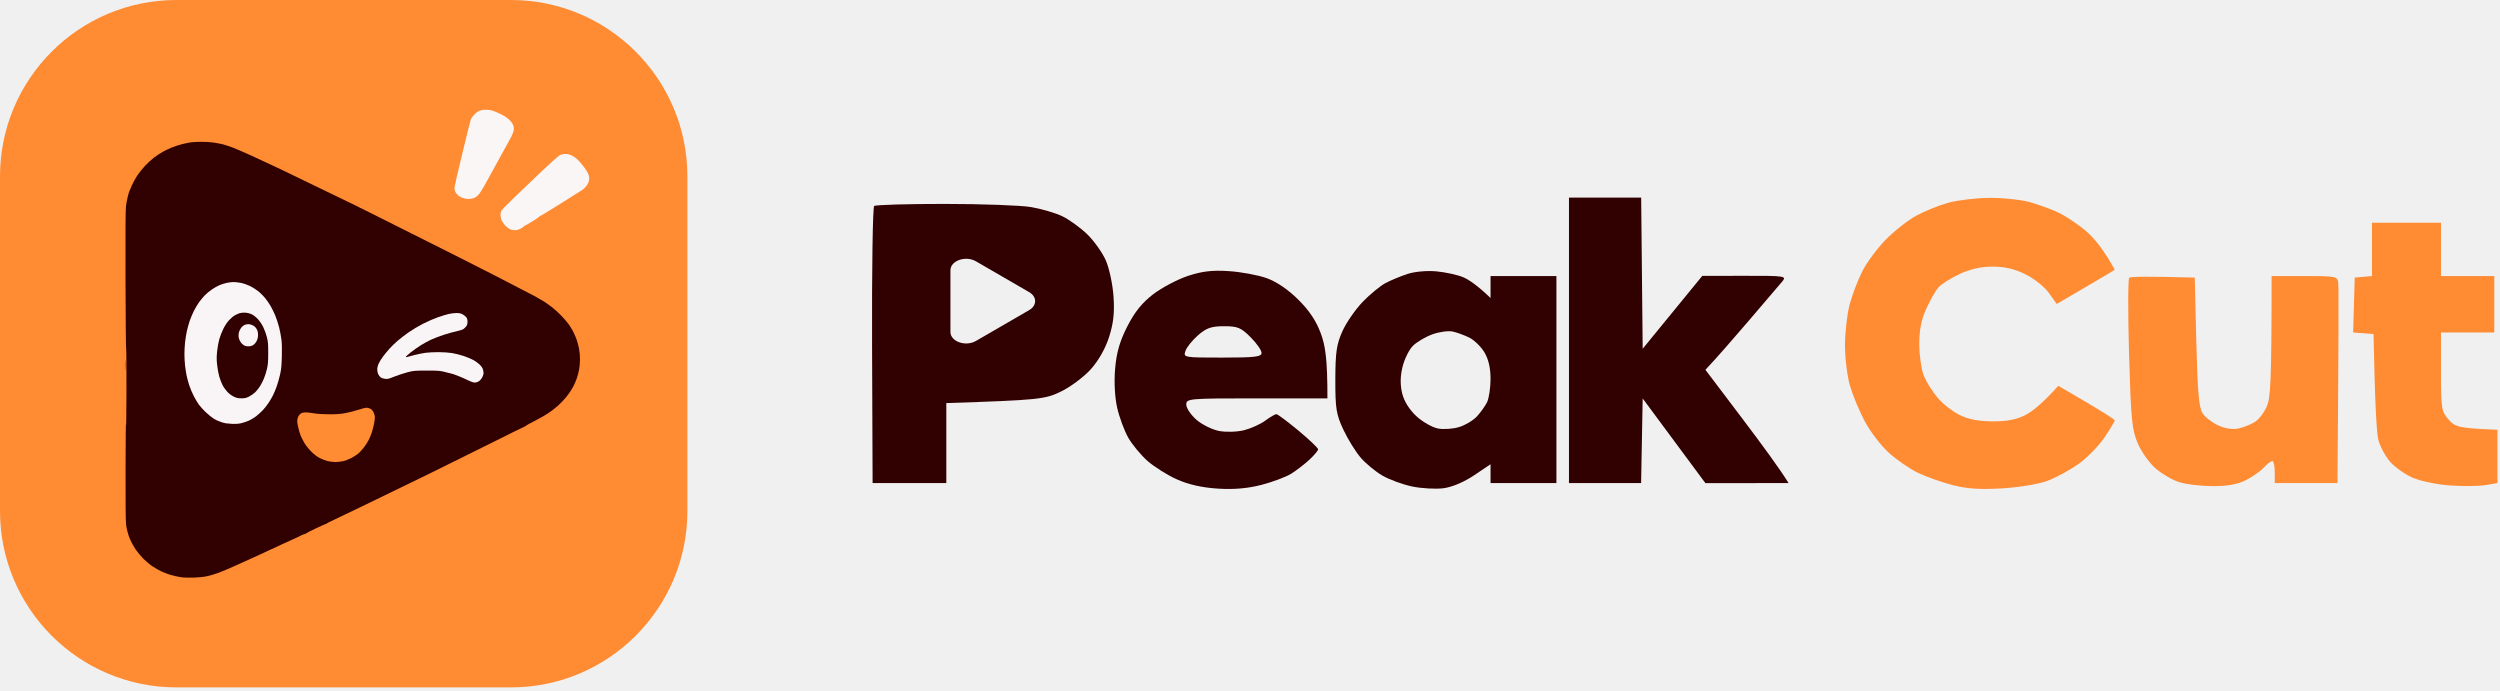
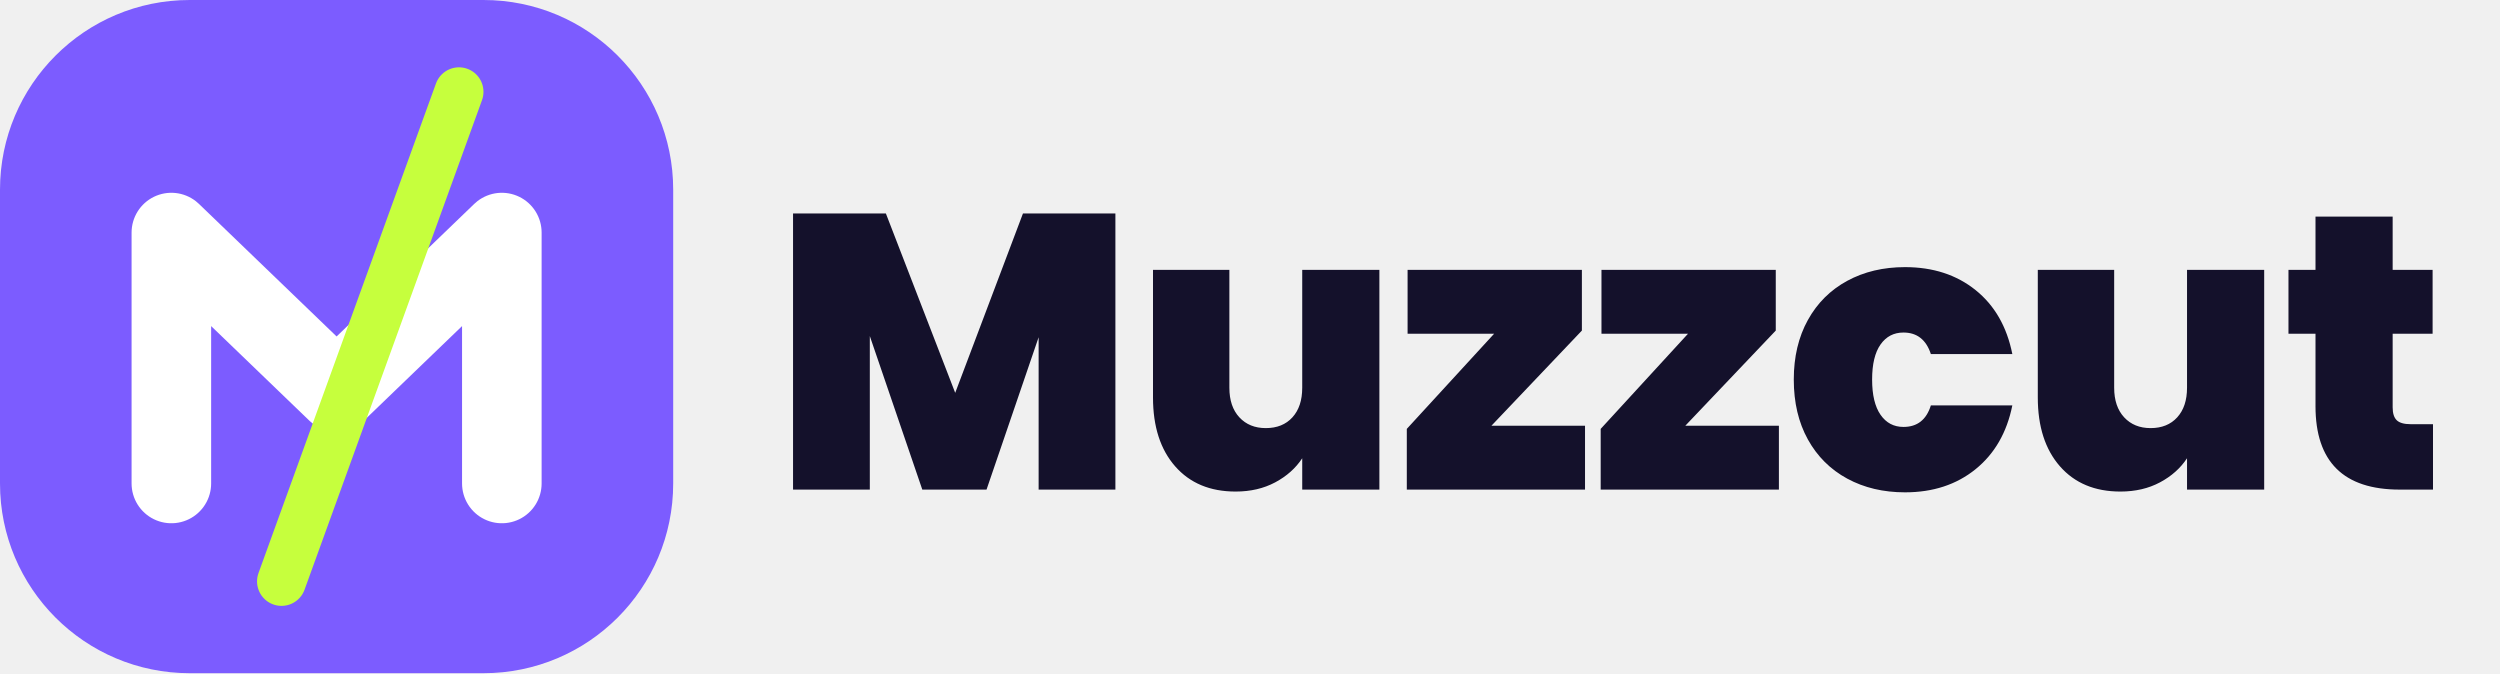
- <svg xmlns="http://www.w3.org/2000/svg" width="797" height="220" viewBox="0 0 797 220" fill="none">
-   <path d="M378.686 87.97C383.186 86.48 386.436 86.09 391.686 86.43C395.536 86.67 400.936 87.67 403.686 88.63C406.886 89.76 410.536 92.211 413.806 95.44C417.346 98.93 419.596 102.28 421.056 106.25C422.526 110.22 423.186 114.32 423.186 127H400.686C378.857 127 378.186 127.06 378.186 129C378.186 130.1 379.646 132.27 381.436 133.83C383.226 135.38 386.486 136.99 388.686 137.4C390.906 137.82 394.466 137.7 396.686 137.13C398.886 136.57 401.926 135.18 403.436 134.05C404.945 132.921 406.525 132.021 406.936 132.04C407.347 132.061 410.507 134.421 413.966 137.29C417.416 140.16 420.226 142.84 420.216 143.25C420.196 143.66 418.946 145.15 417.436 146.55C415.926 147.95 413.336 149.95 411.686 150.99C410.035 152.03 405.755 153.64 402.186 154.57C397.716 155.72 393.345 156.099 388.186 155.77C383.206 155.449 378.836 154.46 375.186 152.82C372.156 151.47 367.946 148.81 365.806 146.93C363.676 145.04 360.916 141.7 359.666 139.5C358.426 137.3 356.847 133.03 356.157 130C355.397 126.66 355.136 121.75 355.506 117.5C355.936 112.39 356.996 108.75 359.396 104.04C361.726 99.46 364.146 96.46 367.686 93.769C370.436 91.68 375.386 89.07 378.686 87.97ZM390.226 104C386.206 104 384.636 104.54 381.976 106.84C380.166 108.41 378.346 110.66 377.936 111.84C377.196 113.98 377.317 114 389.686 114C400.125 114 402.186 113.75 402.186 112.5C402.186 111.68 400.616 109.43 398.686 107.5C395.626 104.44 394.566 104 390.226 104Z" fill-rule="evenodd" clip-rule="evenodd" fill="#310001" />
-   <path d="M448.686 87.34C450.996 86.58 454.906 86.23 457.936 86.51C460.826 86.78 464.646 87.62 466.436 88.37C468.226 89.12 470.926 90.92 475.186 95V88H496.186V154H475.186V148L469.936 151.53C466.736 153.68 462.926 155.29 460.186 155.65C457.716 155.97 453.216 155.72 450.186 155.09C447.156 154.45 442.886 152.889 440.686 151.6C438.486 150.32 435.377 147.749 433.777 145.89C432.177 144.02 429.697 140.03 428.277 137C425.997 132.16 425.686 130.24 425.706 121C425.726 112.24 426.106 109.67 428.006 105.5C429.256 102.75 432.177 98.55 434.487 96.17C436.796 93.79 440.036 91.13 441.686 90.25C443.336 89.38 446.486 88.07 448.686 87.34ZM463.186 105.71C461.816 105.39 458.885 105.78 456.686 106.57C454.486 107.36 451.676 109.02 450.436 110.25C449.196 111.49 447.706 114.53 447.117 117C446.377 120.07 446.356 122.77 447.036 125.5C447.656 127.98 449.397 130.74 451.617 132.75C453.576 134.54 456.646 136.27 458.436 136.61C460.226 136.95 463.266 136.739 465.186 136.14C467.116 135.55 469.646 134.04 470.816 132.78C471.976 131.53 473.446 129.49 474.066 128.25C474.676 127.01 475.186 123.64 475.186 120.75C475.179 117.25 474.512 114.417 473.186 112.25C472.086 110.46 469.946 108.39 468.436 107.64C466.926 106.89 464.566 106.02 463.186 105.71Z" fill-rule="evenodd" clip-rule="evenodd" fill="#310001" />
-   <path d="M523.686 111.18L542.686 87.95L556.186 87.93C569.055 87.91 569.616 87.99 568.206 89.71C567.386 90.69 562.476 96.45 557.286 102.5C552.107 108.55 546.916 114.49 543.686 117.89L555.266 133.2C561.636 141.61 567.596 149.74 570.186 154L543.686 154.03L523.686 127.03L523.186 154H500.186V63H523.206L523.686 111.18Z" fill="#310001" />
-   <path d="M301.106 65.01C312.975 65.01 325.385 65.46 328.686 66.01C331.986 66.57 336.486 67.89 338.686 68.95C340.886 70.02 344.457 72.6 346.617 74.69C348.776 76.79 351.437 80.53 352.527 83C353.617 85.47 354.727 90.65 354.987 94.5C355.347 99.67 354.976 103.05 353.576 107.43C352.386 111.16 350.196 115 347.686 117.78C345.486 120.21 341.216 123.39 338.186 124.85C333.166 127.269 331.345 127.54 301.686 128.5V154H278.186L278.016 110.17C277.926 86.067 278.226 66.041 278.686 65.67C279.148 65.3 289.238 65 301.106 65.01ZM311.121 83.299C307.84 81.398 303 83.103 303 86.161V105.839C303 108.896 307.84 110.602 311.121 108.701L328.106 98.862C330.631 97.399 330.631 94.601 328.106 93.138L311.121 83.299Z" fill-rule="evenodd" clip-rule="evenodd" fill="#310001" />
-   <path d="M634.186 63.08C638.306 63.05 643.936 63.61 646.686 64.33C649.436 65.05 653.706 66.59 656.186 67.76C658.666 68.93 662.706 71.65 665.186 73.81C667.666 75.97 670.696 79.6 674.186 86L671.936 87.37C670.695 88.131 666.534 90.581 655.686 96.91L653.186 93.39C651.806 91.46 648.436 88.77 645.686 87.43C642.196 85.71 639.026 84.98 635.186 85C631.536 85.01 628.006 85.811 624.686 87.37C621.936 88.66 618.927 90.571 617.996 91.611C617.066 92.651 615.296 95.75 614.066 98.5C612.446 102.09 611.837 105.33 611.867 110C611.897 113.57 612.587 118.07 613.407 120C614.217 121.93 616.187 125.02 617.786 126.89C619.376 128.75 622.486 131.18 624.686 132.28C627.436 133.66 630.716 134.3 635.186 134.33C639.826 134.35 642.826 133.77 645.686 132.31C647.886 131.18 651.146 128.62 656.186 123L665.157 128.25C670.086 131.14 674.146 133.72 674.176 134C674.206 134.28 672.756 136.7 670.956 139.39C669.156 142.08 665.436 145.9 662.686 147.87C659.936 149.84 655.436 152.28 652.686 153.3C649.836 154.35 643.605 155.38 638.186 155.7C631.146 156.11 627.066 155.84 622.436 154.63C618.996 153.73 614.066 151.99 611.476 150.75C608.886 149.51 604.726 146.66 602.226 144.401C599.726 142.151 596.267 137.65 594.536 134.401C592.797 131.161 590.657 126.03 589.777 123C588.887 119.97 588.176 114.13 588.186 110C588.196 105.88 588.876 100.03 589.686 97C590.496 93.97 592.307 89.25 593.697 86.5C595.077 83.75 598.406 79.25 601.086 76.5C603.756 73.75 608.136 70.29 610.816 68.81C613.496 67.33 618.166 65.44 621.186 64.62C624.206 63.8 630.056 63.11 634.186 63.08Z" fill="#FF8B33" />
-   <path d="M734.686 88C744.835 88 745.196 88.08 745.436 90.25C745.576 91.49 745.576 106.341 745.186 154H725.186V150.5C725.186 148.571 724.846 146.991 724.436 146.97C724.025 146.951 722.785 147.901 721.686 149.07C720.586 150.25 717.996 152.061 715.936 153.111C713.346 154.41 710.095 154.991 705.436 154.981C701.726 154.971 696.936 154.411 694.796 153.731C692.646 153.061 689.276 151.11 687.296 149.42C685.306 147.73 682.726 144.13 681.556 141.42C679.666 137.05 679.347 133.86 678.737 112.8C678.367 99.773 678.396 88.844 678.816 88.52C679.237 88.2 684.109 88.06 699.686 88.5L700.186 109C700.576 124.909 701.026 130.009 702.186 131.76C703.006 133 705.256 134.74 707.186 135.62C709.406 136.64 711.786 136.99 713.686 136.58C715.336 136.22 717.696 135.27 718.936 134.46C720.176 133.66 721.866 131.43 722.686 129.5C723.846 126.8 724.186 121.67 724.186 88H734.686Z" fill="#FF8B33" />
-   <path d="M778.186 88H795.186V106H778.186V118.5C778.186 130.3 778.326 131.15 780.606 133.75C782.726 136.16 783.837 136.53 796.186 137V154L792.436 154.64C790.376 154.99 785.305 155.05 781.186 154.77C777.026 154.49 771.686 153.39 769.186 152.31C766.706 151.23 763.446 148.92 761.936 147.17C760.426 145.43 758.756 142.31 758.226 140.25C757.696 138.19 757.136 129.75 756.686 106.5L750.186 106L750.686 88.5L756.186 88V71H778.186V88Z" fill="#FF8B33" />
-   <path d="M162.894 0H56.248C25.183 0 0 25.183 0 56.248V162.894C0 193.959 25.183 219.142 56.248 219.142H162.894C193.959 219.142 219.142 193.959 219.142 162.894V56.248C219.142 25.183 193.959 0 162.894 0Z" fill="#FF8B33" />
-   <path d="M57.863 46.005C58.838 45.756 60.136 45.478 60.751 45.391C61.365 45.301 62.917 45.219 64.197 45.208C65.514 45.195 67.294 45.31 68.295 45.473C69.269 45.629 70.567 45.888 71.182 46.047C71.797 46.205 73.095 46.632 74.069 46.995C75.043 47.356 77.726 48.514 80.03 49.565C82.336 50.614 86.568 52.585 89.437 53.943C92.305 55.302 99.011 58.546 104.339 61.153C109.666 63.759 114.109 65.906 114.211 65.924C114.313 65.945 114.44 66.016 114.49 66.083C114.541 66.152 114.707 66.236 114.856 66.269C115.005 66.305 115.215 66.4 115.321 66.481C115.427 66.562 122.556 70.135 131.162 74.419C139.768 78.705 151.713 84.725 157.706 87.802C163.698 90.876 169.484 93.876 170.559 94.465C171.633 95.055 172.977 95.832 173.539 96.192C174.102 96.552 175.234 97.37 176.054 98.009C176.873 98.648 178.175 99.831 178.947 100.64C179.716 101.447 180.694 102.57 181.117 103.133C181.539 103.696 182.184 104.702 182.549 105.369C182.914 106.036 183.467 107.271 183.778 108.117C184.09 108.963 184.47 110.389 184.624 111.285C184.779 112.181 184.905 113.67 184.905 114.592C184.905 115.515 184.781 116.94 184.628 117.76C184.475 118.58 184.134 119.879 183.872 120.648C183.611 121.416 183.043 122.703 182.612 123.508C182.18 124.313 181.241 125.694 180.524 126.574C179.807 127.455 178.55 128.759 177.73 129.473C176.911 130.187 175.486 131.264 174.564 131.865C173.641 132.467 171.714 133.557 170.279 134.284C168.845 135.013 167.629 135.687 167.578 135.784C167.528 135.881 167.422 135.952 167.345 135.944C167.269 135.935 162.448 138.309 156.635 141.219C150.821 144.13 141.915 148.542 136.843 151.024C131.771 153.506 122.802 157.862 116.912 160.706C111.02 163.551 105.758 166.078 105.216 166.322C104.674 166.566 104.234 166.808 104.238 166.858C104.242 166.909 104.141 166.961 104.013 166.972C103.884 166.983 102.398 167.647 100.706 168.444C99.015 169.242 97.59 169.974 97.54 170.069C97.489 170.166 97.363 170.233 97.26 170.218C97.158 170.203 96.655 170.384 96.142 170.621C95.63 170.855 95.168 171.09 95.118 171.142C95.068 171.194 94.941 171.25 94.839 171.267C94.736 171.284 92.557 172.279 89.996 173.479C87.434 174.677 83.871 176.33 82.079 177.15C80.285 177.968 77.143 179.395 75.094 180.319C73.045 181.243 70.573 182.287 69.599 182.639C68.624 182.991 67.075 183.453 66.153 183.664C65.089 183.908 63.522 184.083 61.868 184.143C60.264 184.202 58.651 184.15 57.677 184.008C56.805 183.882 55.382 183.571 54.511 183.317C53.639 183.062 52.298 182.563 51.53 182.205C50.761 181.849 49.462 181.111 48.643 180.567C47.823 180.023 46.493 178.916 45.689 178.109C44.884 177.302 43.749 175.927 43.166 175.057C42.583 174.187 41.827 172.802 41.488 171.983C41.149 171.163 40.849 170.324 40.823 170.119C40.797 169.914 40.691 169.536 40.588 169.281C40.484 169.024 40.307 168.101 40.195 167.231C40.058 166.162 40.004 160.206 40.033 148.877C40.056 139.654 40.119 133.574 40.175 135.368C40.229 137.161 40.292 132.445 40.315 124.887C40.335 117.33 40.29 111.145 40.214 111.145C40.138 111.145 40.048 101.272 40.015 89.205C39.974 73.655 40.017 66.802 40.166 65.68C40.281 64.808 40.507 63.593 40.665 62.978C40.823 62.364 40.974 61.777 40.998 61.674C41.023 61.572 41.108 61.32 41.186 61.115C41.267 60.91 41.637 60.029 42.012 59.159C42.384 58.287 43.163 56.861 43.74 55.991C44.318 55.119 45.448 53.703 46.251 52.844C47.054 51.985 48.339 50.807 49.109 50.228C49.876 49.648 51.092 48.847 51.809 48.445C52.527 48.042 53.784 47.431 54.604 47.088C55.423 46.743 56.889 46.257 57.863 46.005ZM40.119 117.76C40.084 118.477 40.056 117.85 40.056 116.363C40.056 114.876 40.084 114.291 40.119 115.058C40.154 115.828 40.154 117.043 40.119 117.76Z" fill-rule="evenodd" clip-rule="evenodd" fill="#310001" />
-   <path d="M152.397 35.536C152.704 35.376 153.207 35.18 153.515 35.098C153.822 35.016 154.66 34.979 155.377 35.012C156.372 35.059 157.058 35.234 158.265 35.752C159.134 36.125 160.297 36.702 160.846 37.034C161.396 37.366 162.174 37.973 162.579 38.383C162.985 38.793 163.445 39.464 163.603 39.874C163.793 40.364 163.855 40.906 163.784 41.458C163.722 41.918 163.367 42.883 162.99 43.6C162.614 44.318 160.867 47.504 159.108 50.681C157.348 53.858 155.292 57.588 154.539 58.973C153.76 60.402 152.842 61.812 152.41 62.241C151.898 62.752 151.365 63.066 150.767 63.219C150.281 63.344 149.61 63.445 149.277 63.447C148.943 63.448 148.232 63.322 147.694 63.167C147.155 63.012 146.408 62.614 146.034 62.28C145.659 61.947 145.24 61.403 145.103 61.069C144.965 60.735 144.853 60.232 144.855 59.951C144.855 59.67 145.989 54.743 147.373 49.004C148.757 43.265 149.99 38.318 150.113 38.01C150.236 37.703 150.674 37.086 151.087 36.639C151.501 36.192 152.09 35.694 152.397 35.536Z" fill="#FBF7F8" fill-opacity="0.99" />
-   <path d="M172.887 54.428C175.551 51.898 178.065 49.662 178.475 49.462C178.935 49.237 179.613 49.095 180.245 49.093C181.005 49.092 181.558 49.231 182.387 49.636C183.138 50.001 183.896 50.599 184.697 51.456C185.351 52.157 186.295 53.358 186.794 54.128C187.399 55.06 187.739 55.805 187.815 56.364C187.876 56.826 187.835 57.495 187.724 57.855C187.614 58.214 187.278 58.842 186.98 59.252C186.681 59.662 186.112 60.221 185.716 60.493C185.319 60.765 182.165 62.755 178.708 64.918C175.251 67.08 172.337 68.848 172.235 68.848C172.133 68.848 172.028 68.921 172.002 69.01C171.976 69.1 170.929 69.812 169.674 70.594C168.418 71.377 167.308 72.016 167.206 72.016C167.103 72.016 167.021 72.079 167.025 72.156C167.029 72.232 166.589 72.54 166.047 72.84C165.334 73.233 164.808 73.384 164.132 73.385C163.551 73.387 162.921 73.246 162.456 73.005C162.046 72.793 161.381 72.254 160.977 71.805C160.574 71.358 160.094 70.656 159.911 70.246C159.727 69.836 159.576 69.081 159.574 68.569C159.57 67.989 159.699 67.427 159.911 67.078C160.097 66.771 162.005 64.835 164.147 62.774C166.291 60.715 170.223 56.958 172.887 54.428Z" fill="#FBF7F8" fill-opacity="0.99" />
-   <path d="M110.206 131.678C111.385 131.454 113.229 130.981 114.304 130.625C115.379 130.269 116.512 129.974 116.819 129.971C117.126 129.969 117.67 130.112 118.03 130.291C118.458 130.505 118.825 130.904 119.099 131.456C119.328 131.918 119.518 132.589 119.52 132.946C119.524 133.304 119.399 134.269 119.246 135.089C119.093 135.909 118.769 137.167 118.525 137.884C118.283 138.602 117.853 139.651 117.57 140.213C117.288 140.778 116.607 141.846 116.053 142.589C115.502 143.333 114.61 144.285 114.071 144.708C113.533 145.129 112.527 145.759 111.836 146.105C111.145 146.452 110.055 146.86 109.415 147.013C108.774 147.164 107.664 147.288 106.946 147.29C106.229 147.29 105.099 147.156 104.432 146.992C103.765 146.826 102.634 146.388 101.917 146.019C101.055 145.572 100.14 144.872 99.212 143.944C98.443 143.172 97.473 141.956 97.055 141.238C96.64 140.521 96.124 139.515 95.908 139.002C95.694 138.49 95.472 137.862 95.414 137.605C95.358 137.349 95.185 136.636 95.032 136.021C94.878 135.406 94.749 134.588 94.749 134.204C94.747 133.82 94.893 133.196 95.072 132.818C95.25 132.44 95.649 131.979 95.956 131.793C96.286 131.596 96.878 131.458 97.4 131.456C97.886 131.456 99.103 131.596 100.101 131.765C101.284 131.968 102.988 132.076 104.991 132.078C107.371 132.08 108.548 131.989 110.206 131.678Z" fill="#FF8B33" />
-   <path d="M70.064 90.871C70.679 90.623 71.685 90.311 72.3 90.177C72.914 90.043 73.857 89.926 74.395 89.918C74.933 89.911 76.023 90.032 76.817 90.189C77.621 90.349 78.92 90.8 79.751 91.208C80.57 91.612 81.787 92.389 82.451 92.937C83.117 93.483 84.089 94.47 84.61 95.132C85.134 95.791 85.899 96.919 86.315 97.636C86.73 98.353 87.384 99.695 87.766 100.617C88.148 101.54 88.694 103.217 88.977 104.344C89.262 105.471 89.597 107.232 89.724 108.257C89.874 109.481 89.917 111.365 89.848 113.754C89.765 116.674 89.653 117.79 89.28 119.437C89.027 120.564 88.55 122.241 88.222 123.164C87.892 124.086 87.373 125.344 87.064 125.959C86.754 126.573 86.123 127.664 85.659 128.381C85.195 129.098 84.348 130.177 83.774 130.779C83.2 131.381 82.228 132.258 81.613 132.728C80.999 133.198 79.972 133.816 79.331 134.103C78.691 134.388 77.601 134.755 76.91 134.916C76.079 135.109 75.116 135.182 74.069 135.13C73.197 135.085 72.275 135.005 72.02 134.953C71.763 134.899 71.303 134.793 70.996 134.714C70.688 134.636 70.269 134.481 70.064 134.373C69.859 134.263 69.565 134.152 69.412 134.124C69.26 134.094 68.68 133.796 68.129 133.462C67.578 133.127 66.456 132.223 65.638 131.455C64.823 130.686 63.794 129.555 63.357 128.94C62.919 128.325 62.179 127.067 61.714 126.145C61.248 125.223 60.618 123.713 60.317 122.791C60.015 121.869 59.633 120.443 59.469 119.623C59.305 118.803 59.087 117.378 58.985 116.456C58.882 115.533 58.797 113.92 58.797 112.869C58.795 111.818 58.884 110.141 58.994 109.142C59.102 108.143 59.363 106.528 59.573 105.555C59.782 104.581 60.205 103.071 60.508 102.201C60.814 101.331 61.399 99.947 61.807 99.127C62.215 98.307 62.938 97.092 63.411 96.425C63.886 95.758 64.696 94.767 65.214 94.223C65.73 93.677 66.78 92.801 67.55 92.275C68.317 91.75 69.45 91.118 70.064 90.871Z" fill="#FBF7F8" fill-opacity="0.99" />
-   <path d="M139.73 101.093C140.96 100.672 142.51 100.209 143.177 100.068C143.843 99.926 144.89 99.801 145.505 99.792C146.321 99.781 146.846 99.889 147.45 100.196C147.904 100.427 148.45 100.854 148.66 101.143C148.923 101.503 149.044 101.955 149.044 102.574C149.044 103.2 148.925 103.64 148.655 104.005C148.441 104.294 148.021 104.7 147.723 104.909C147.425 105.117 146.427 105.438 145.505 105.624C144.583 105.811 142.739 106.321 141.407 106.761C140.075 107.201 138.272 107.89 137.402 108.296C136.532 108.701 135.064 109.502 134.142 110.076C133.22 110.651 131.775 111.671 130.929 112.345C130.083 113.018 129.392 113.651 129.392 113.754C129.392 113.856 129.539 113.89 129.718 113.828C129.897 113.767 130.966 113.48 132.093 113.191C133.22 112.9 134.856 112.574 135.726 112.463C136.595 112.353 138.441 112.263 139.824 112.263C141.206 112.265 143.134 112.394 144.108 112.552C145.082 112.709 146.759 113.133 147.833 113.493C148.908 113.853 150.333 114.453 151 114.827C151.667 115.2 152.567 115.867 153.002 116.307C153.457 116.767 153.872 117.406 153.979 117.807C154.081 118.19 154.167 118.714 154.167 118.971C154.169 119.226 153.98 119.813 153.749 120.274C153.518 120.734 153.034 121.302 152.676 121.537C152.283 121.794 151.747 121.96 151.326 121.958C150.886 121.954 150.056 121.666 149.091 121.181C148.245 120.758 147.01 120.208 146.343 119.962C145.676 119.718 145.008 119.463 144.853 119.4C144.698 119.335 144.531 119.271 144.48 119.258C144.43 119.243 143.424 118.986 142.245 118.686C140.191 118.162 139.935 118.14 136.005 118.146C131.989 118.151 131.862 118.162 129.672 118.749C128.442 119.079 126.598 119.692 125.574 120.113C123.981 120.767 123.577 120.862 122.78 120.777C122.267 120.723 121.64 120.518 121.383 120.324C121.127 120.128 120.77 119.681 120.591 119.331C120.412 118.979 120.265 118.293 120.265 117.807C120.265 117.276 120.442 116.53 120.705 115.943C120.947 115.405 121.546 114.421 122.038 113.754C122.53 113.087 123.456 111.956 124.095 111.238C124.734 110.521 125.943 109.347 126.779 108.63C127.617 107.912 129.199 106.696 130.294 105.928C131.389 105.158 133.457 103.929 134.889 103.194C136.324 102.46 138.501 101.514 139.73 101.093Z" fill="#FBF7F8" fill-opacity="0.99" />
-   <path d="M76.398 99.835C76.828 99.697 77.616 99.632 78.26 99.68C78.916 99.73 79.763 99.954 80.309 100.221C80.831 100.476 81.682 101.156 82.241 101.766C82.824 102.401 83.539 103.474 83.956 104.344C84.35 105.164 84.861 106.589 85.092 107.512C85.45 108.945 85.512 109.677 85.508 112.543C85.507 115.271 85.433 116.21 85.117 117.573C84.905 118.496 84.471 119.88 84.156 120.648C83.839 121.417 83.26 122.549 82.867 123.164C82.474 123.778 81.781 124.642 81.325 125.083C80.868 125.523 79.992 126.132 79.378 126.438C78.456 126.894 78.033 126.991 76.957 126.987C75.913 126.984 75.429 126.877 74.535 126.45C73.855 126.126 73.046 125.526 72.469 124.913C71.945 124.361 71.254 123.385 70.932 122.744C70.608 122.103 70.143 120.889 69.899 120.043C69.653 119.197 69.349 117.542 69.221 116.363C69.036 114.66 69.036 113.761 69.219 111.983C69.345 110.754 69.651 109.034 69.899 108.164C70.146 107.294 70.716 105.825 71.163 104.903C71.657 103.888 72.374 102.794 72.977 102.13C73.527 101.529 74.352 100.821 74.814 100.556C75.276 100.291 75.988 99.967 76.398 99.835ZM79.192 103.329C78.885 103.332 78.35 103.442 78.005 103.577C77.66 103.711 77.135 104.147 76.839 104.547C76.543 104.948 76.222 105.652 76.127 106.114C76.031 106.576 76.016 107.247 76.092 107.605C76.169 107.963 76.4 108.551 76.604 108.909C76.809 109.267 77.266 109.753 77.62 109.986C78.076 110.288 78.529 110.409 79.192 110.406C79.853 110.404 80.313 110.275 80.775 109.966C81.144 109.72 81.61 109.153 81.846 108.661C82.135 108.063 82.263 107.456 82.262 106.72C82.258 105.922 82.139 105.445 81.796 104.856C81.483 104.321 81.077 103.945 80.542 103.694C80.107 103.491 79.499 103.327 79.192 103.329Z" fill-rule="evenodd" clip-rule="evenodd" fill="#310001" />
+ <svg xmlns="http://www.w3.org/2000/svg" width="817" height="220" viewBox="0 0 817 220">
+   <g transform="translate(0 0) scale(1.0)">
+     <rect width="220" height="220" rx="62" fill="#7C5CFF" />
+     <path d="M56 158V76L110 128L164 76V158" fill="none" stroke="#fff" stroke-width="26" stroke-linejoin="round" stroke-linecap="round" />
+     <path d="M150 30L92 190" stroke="#C6FF3D" stroke-width="16" stroke-linecap="round" />
+   </g>
+   <path d="M364.512 69.76V160.0H339.424V110.208L322.4 160.0H301.408L284.256 109.824V160.0H259.168V69.76H289.504L312.16 128.384L334.304 69.76Z M450.784 88.192V160.0H425.568V149.76Q422.368 154.624 416.736 157.632Q411.104 160.64 403.808 160.64Q391.264 160.64 384.032 152.384Q376.8 144.128 376.8 129.92V88.192H401.76V126.72Q401.76 132.864 405.024 136.384Q408.288 139.904 413.664 139.904Q419.168 139.904 422.368 136.384Q425.568 132.864 425.568 126.72V88.192Z M487.392 139.136H517.984V160.0H459.744V140.16L488.288 109.056H460.0V88.192H516.96V108.032Z M550.752 139.136H581.344V160.0H523.104V140.16L551.648 109.056H523.36V88.192H580.32V108.032Z M622.56 87.296Q636.256 87.296 645.6 94.784Q654.944 102.272 657.632 115.712H631.008Q628.704 108.672 622.048 108.672Q617.312 108.672 614.56 112.576Q611.808 116.48 611.808 124.032Q611.808 131.584 614.56 135.552Q617.312 139.52 622.048 139.52Q628.832 139.52 631.008 132.48H657.632Q654.944 145.792 645.6 153.344Q636.256 160.896 622.56 160.896Q611.936 160.896 603.68 156.416Q595.424 151.936 590.816 143.616Q586.208 135.296 586.208 124.032Q586.208 112.896 590.816 104.576Q595.424 96.256 603.68 91.776Q611.936 87.296 622.56 87.296Z M739.936 88.192V160.0H714.72V149.76Q711.52 154.624 705.888 157.632Q700.256 160.64 692.96 160.64Q680.416 160.64 673.184 152.384Q665.952 144.128 665.952 129.92V88.192H690.912V126.72Q690.912 132.864 694.176 136.384Q697.44 139.904 702.816 139.904Q708.32 139.904 711.52 136.384Q714.72 132.864 714.72 126.72V88.192Z M795.104 138.624V160.0H784.224Q756.704 160.0 756.704 132.736V109.056H747.872V88.192H756.704V70.784H781.92V88.192H794.976V109.056H781.92V133.12Q781.92 136.064 783.264 137.344Q784.608 138.624 787.808 138.624Z" fill="#14112B" />
</svg>
